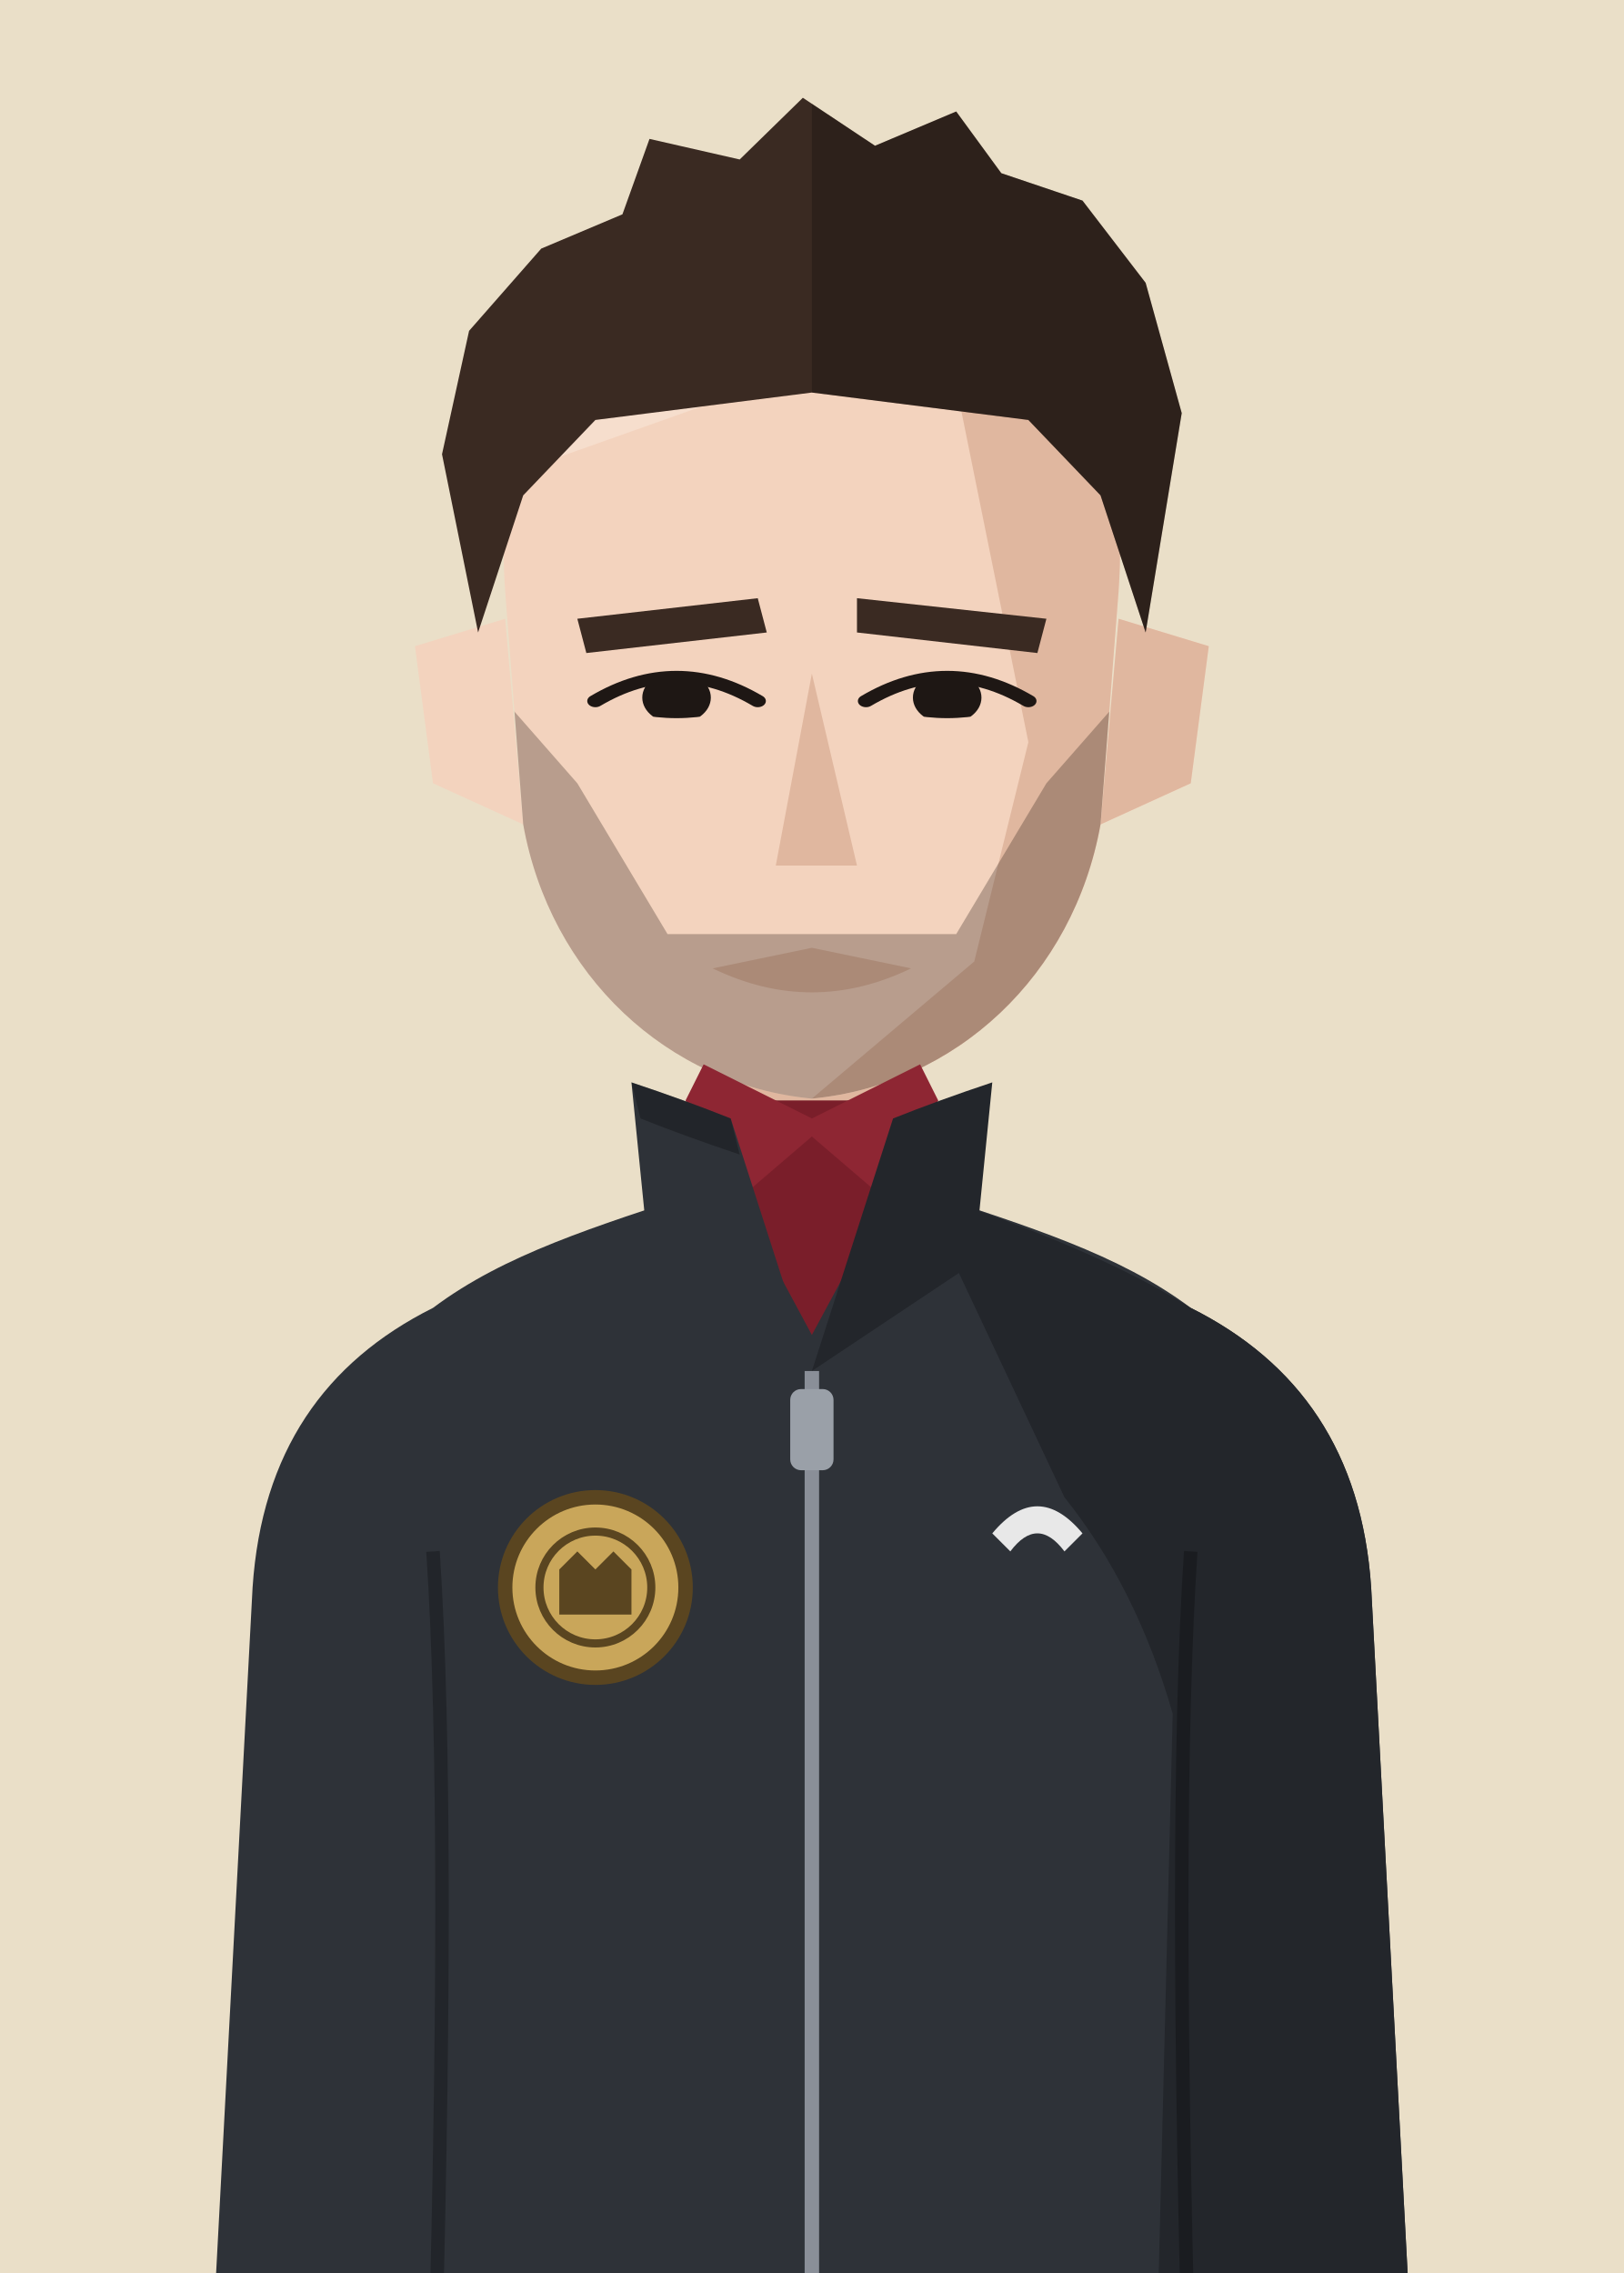
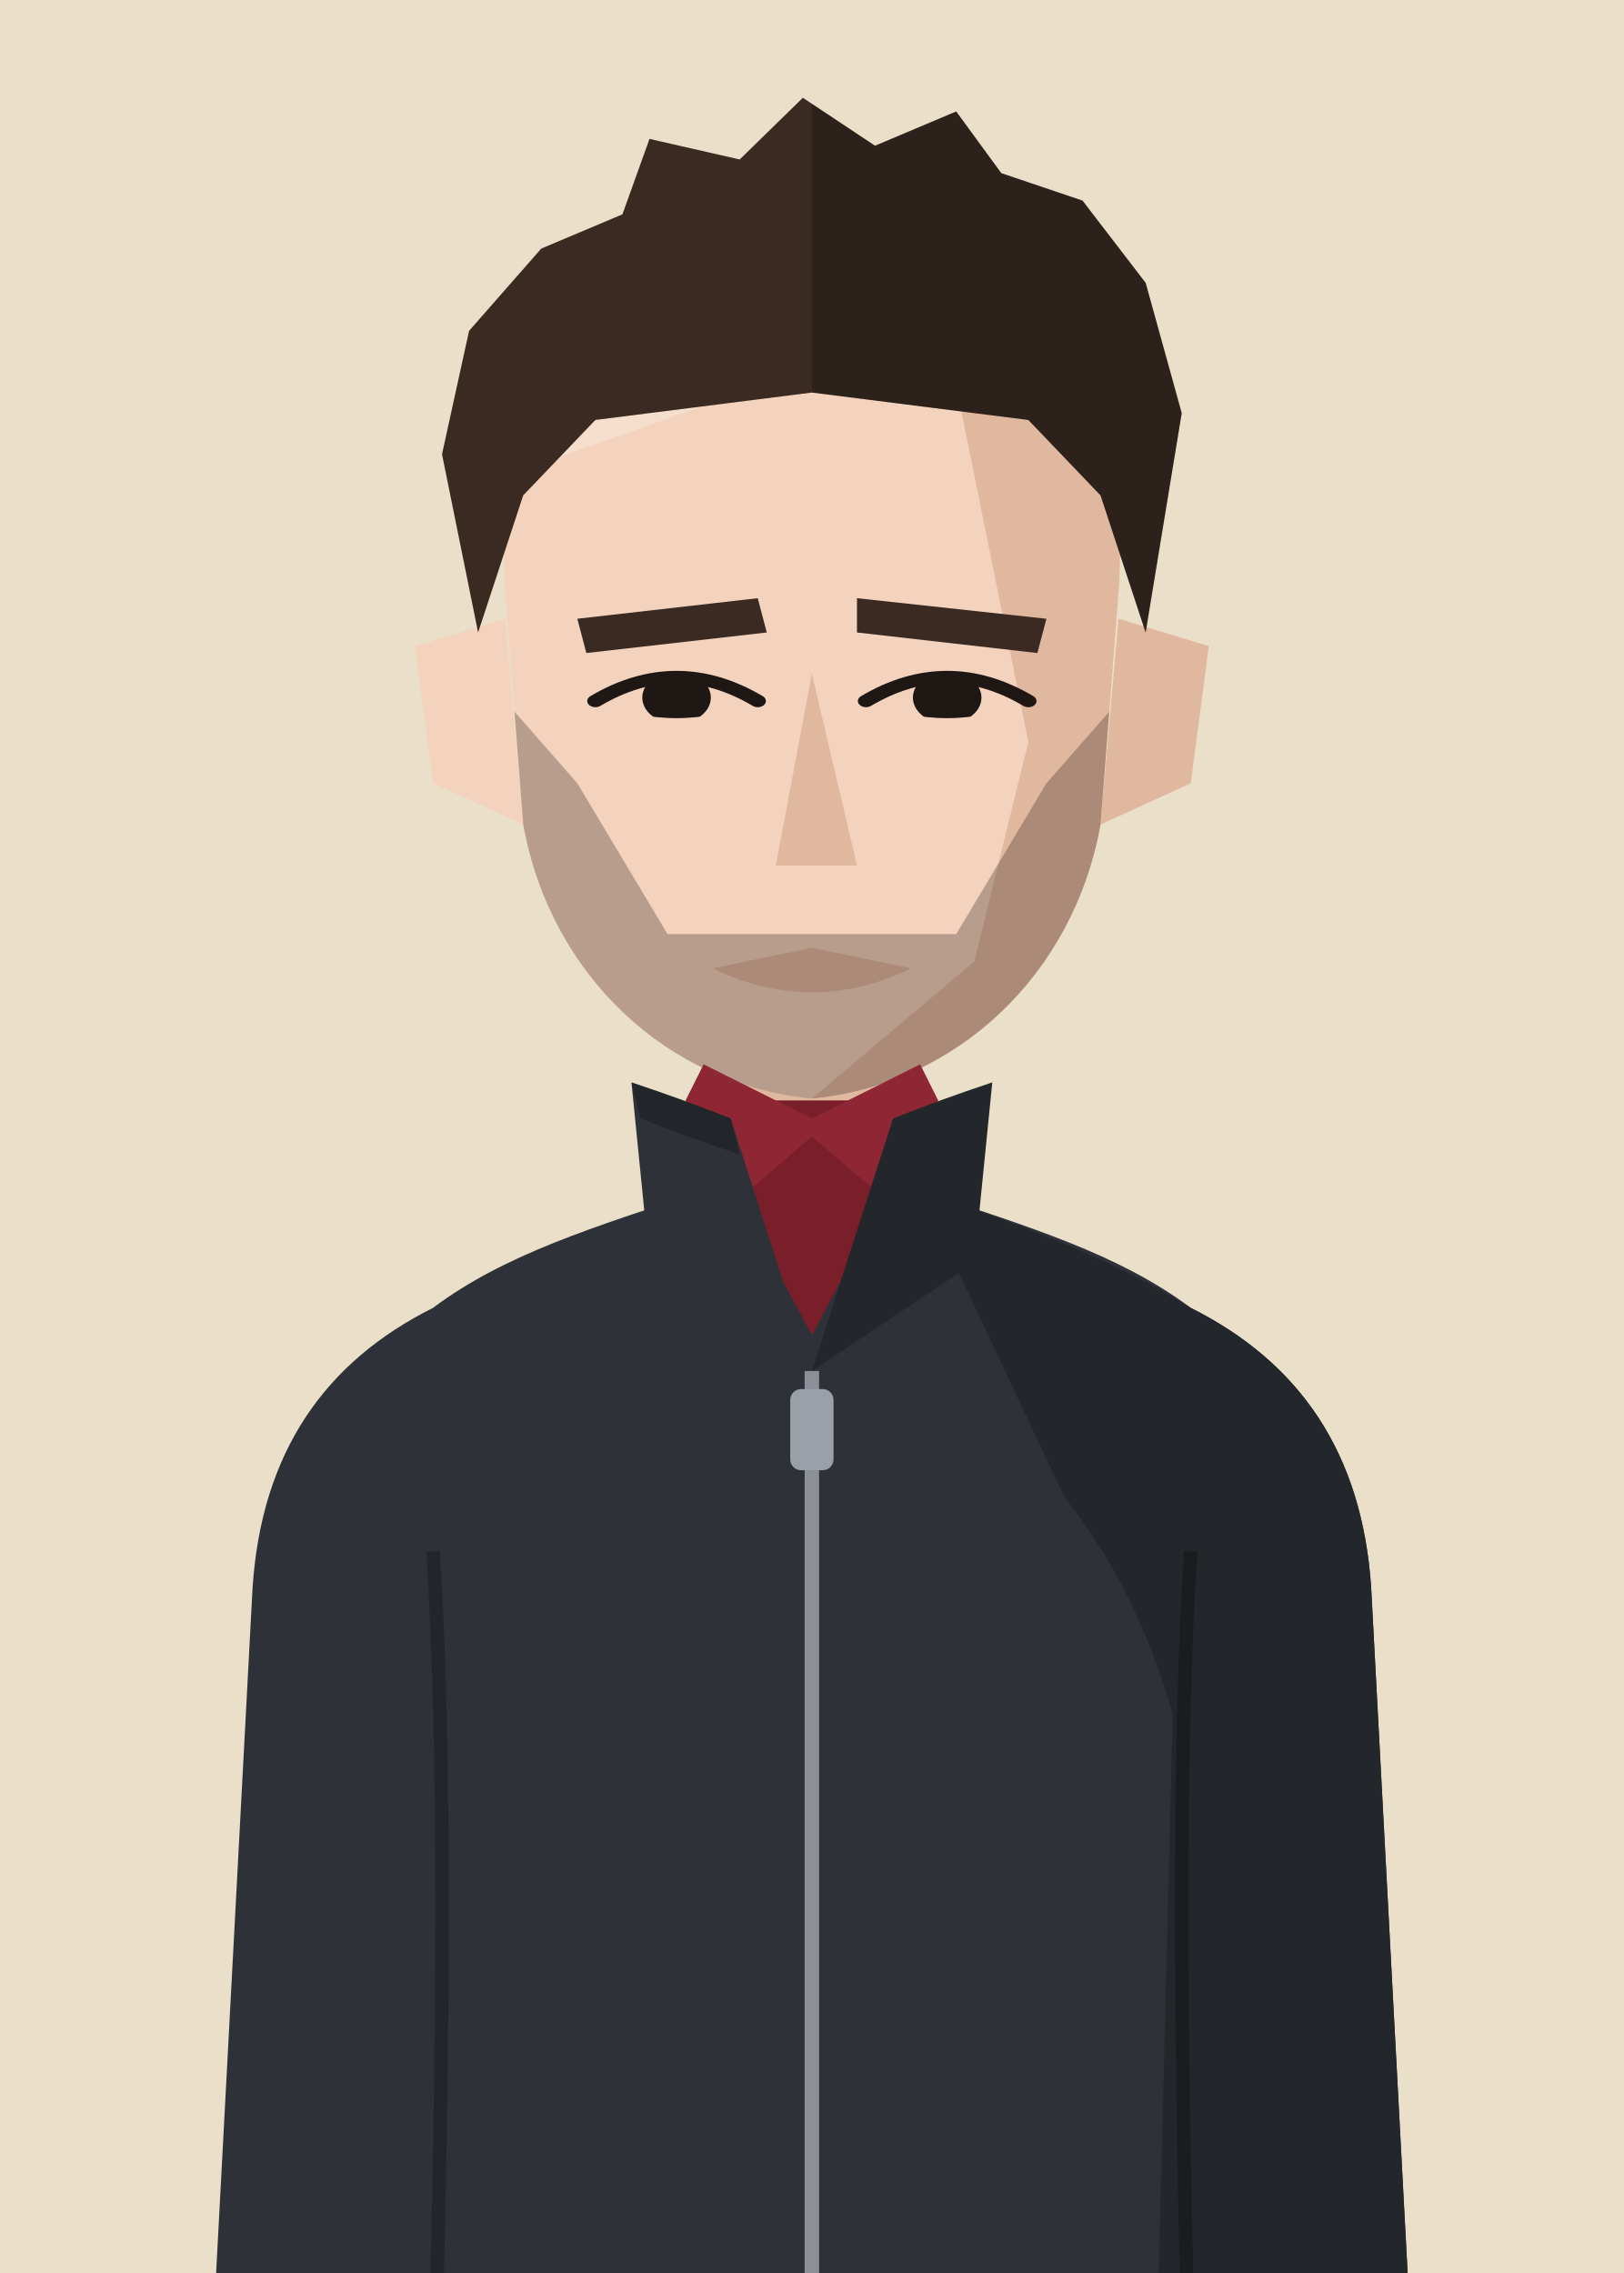
<svg xmlns="http://www.w3.org/2000/svg" viewBox="10 20 180 252">
  <defs>
    <clipPath id="vf">
      <path d="M53,330 L57,246 Q59,226 61,204 C66,200 73,197 80,195.5 Q100,240 120,195.5 C127,197 134,200 139,204 Q141,226 143,246 L147,330 Z" />
    </clipPath>
    <clipPath id="hf">
      <path d="M66,96 C64,58 80,40 100,40 C120,40 136,58 134,96 L132,130 C129,152 116,168 100,170 C84,168 71,152 68,130 Z" />
    </clipPath>
    <clipPath id="rf">
      <rect x="100" y="0" width="100" height="300" />
    </clipPath>
    <clipPath id="ef">
      <path d="M76,112 Q85,105 94,112 Q85,117 76,112 Z" />
      <path d="M106,112 Q115,105 124,112 Q115,117 106,112 Z" />
    </clipPath>
    <clipPath id="cf">
      <rect x="0" y="92" width="200" height="300" />
    </clipPath>
  </defs>
  <rect width="200" height="280" fill="#EADFC8" />
  <g transform="translate(0,-40)">
    <rect x="88" y="171" width="24" height="37" fill="#F3D3BE" />
    <path d="M88,193 C76,197 66,200 58,206 C46,212 40,222 39,236 L35,330 L50,330 L56,250 Q59,240 64,238 L136,238 Q141,240 144,250 L150,330 L165,330 L161,236 C160,222 154,212 142,206 C134,200 124,197 112,193" fill="#F3D3BE" />
    <g fill="#E0B79F">
      <path d="M112,193 C124,197 134,200 142,206 C154,212 160,222 161,236 L165,330 L150,330 L144,250 Q141,240 136,238 L120,238 Z" />
      <path d="M58,206 C46,212 40,222 39,236 L40,246 C42,231 47,219 60,211 Z" fill="#F8E2D3" opacity=".6" />
      <polygon points="100,171 112,171 112,200 106,200" />
      <path d="M88,179 L112,179 L112,189 Q100,192 88,189 Z" />
    </g>
    <g transform="translate(0,83) scale(1,0.76) translate(0,-40)">
      <g fill="#F3D3BE">
        <path d="M66,100 L56,104 L58,124 L68,130 Z" />
        <path d="M134,100 L144,104 L142,124 L132,130 Z" />
        <path d="M66,96 C64,58 80,40 100,40 C120,40 136,58 134,96 L132,130 C129,152 116,168 100,170 C84,168 71,152 68,130 Z" />
      </g>
      <path d="M134,100 L144,104 L142,124 L132,130 Z" fill="#E0B79F" />
      <g clip-path="url(#hf)">
        <polygon points="112,40 140,40 140,180 100,180 100,170 118,150 124,118 120,92" fill="#E0B79F" />
        <polygon points="60,40 100,40 90,68 60,82" fill="#F8E2D3" opacity=".7" />
      </g>
      <g fill="#3A2A22">
        <polygon points="74,100 94,97 95,102 75,105" />
        <polygon points="105,97 126,100 125,105 105,102" />
      </g>
      <g clip-path="url(#ef)" fill="#1E1714">
        <circle cx="85" cy="111.5" r="3.8" />
        <circle cx="115" cy="111.5" r="3.8" />
      </g>
      <g fill="none" stroke="#1E1714" stroke-width="1.8" stroke-linecap="round">
        <path d="M76,112 Q85,105 94,112" />
        <path d="M106,112 Q115,105 124,112" />
      </g>
      <polygon points="100,108 105,136 96,136" fill="#E0B79F" />
      <path d="M89,151 L100,148 L111,151 Q100,158 89,151 Z" fill="#E0B79F" />
      <g clip-path="url(#hf)" fill="#3A2A22">
        <path d="M66,112 L74,124 L84,146 L116,146 L126,124 L134,112 L134,180 L66,180 Z" opacity=".32" />
      </g>
      <g fill="#3A2A22">
        <path d="M63,102 L59,76 L62,58 L70,46 L79,41 L82,30 L92,33 L99,24 L107,31 L116,26 L121,35 L130,39 L137,51 L141,70 L137,102 L132,82 L124,71 L100,67 L76,71 L68,82 Z" />
        <g clip-path="url(#rf)" fill="#000" opacity=".22">
          <path d="M63,102 L59,76 L62,58 L70,46 L79,41 L82,30 L92,33 L99,24 L107,31 L116,26 L121,35 L130,39 L137,51 L141,70 L137,102 L132,82 L124,71 L100,67 L76,71 L68,82 Z" />
        </g>
      </g>
    </g>
    <path d="M88,192 C76,196 66,199 58,205 C46,211 39,221 38,236 L33,330 L167,330 L162,236 C161,221 154,211 142,205 C134,199 124,196 112,192 Z" fill="#2E3238" />
    <path d="M112,192 C124,196 134,200 142,205 C154,211 161,221 162,236 L167,330 L138,330 L140,250 Q136,236 128,226 Z" fill="#23262B" />
    <path d="M58,232 Q60,262 58,330 M142,232 Q140,262 142,330" stroke="#000" stroke-opacity=".25" stroke-width="1.5" fill="none" />
    <path d="M86,182 L114,182 L100,208 Z" fill="#7A1E2A" />
    <path d="M86,182 L93,192 L100,186 L107,192 L114,182 L112,178 L100,184 L88,178 Z" fill="#8E2633" />
    <path d="M80,180 Q86,182 91,184 L100,212 L82,200 Z" fill="#2E3238" />
    <path d="M120,180 Q114,182 109,184 L100,212 L118,200 Z" fill="#23262B" />
    <path d="M80,180 Q86,182 91,184 L92,188 Q86,186 81,184 Z" fill="#000" opacity=".25" />
    <path d="M100,212 L100,330" stroke="#8A8F98" stroke-width="1.6" />
    <rect x="97.6" y="214" width="4.8" height="9" rx="1.2" fill="#9AA0A8" />
-     <g transform="translate(76,236)">
-       <circle r="10" fill="#C9A65A" />
-       <circle r="10" fill="none" stroke="#5A4520" stroke-width="1.6" />
-       <circle r="6.2" fill="none" stroke="#5A4520" stroke-width=".9" />
-       <path d="M-4,3 L-4,-2 L-2,-4 L0,-2 L2,-4 L4,-2 L4,3 Z" fill="#5A4520" />
-     </g>
-     <path d="M120,230 Q125,224 130,230 L128,232 Q125,228 122,232 Z" fill="#E8E8E8" />
  </g>
</svg>
